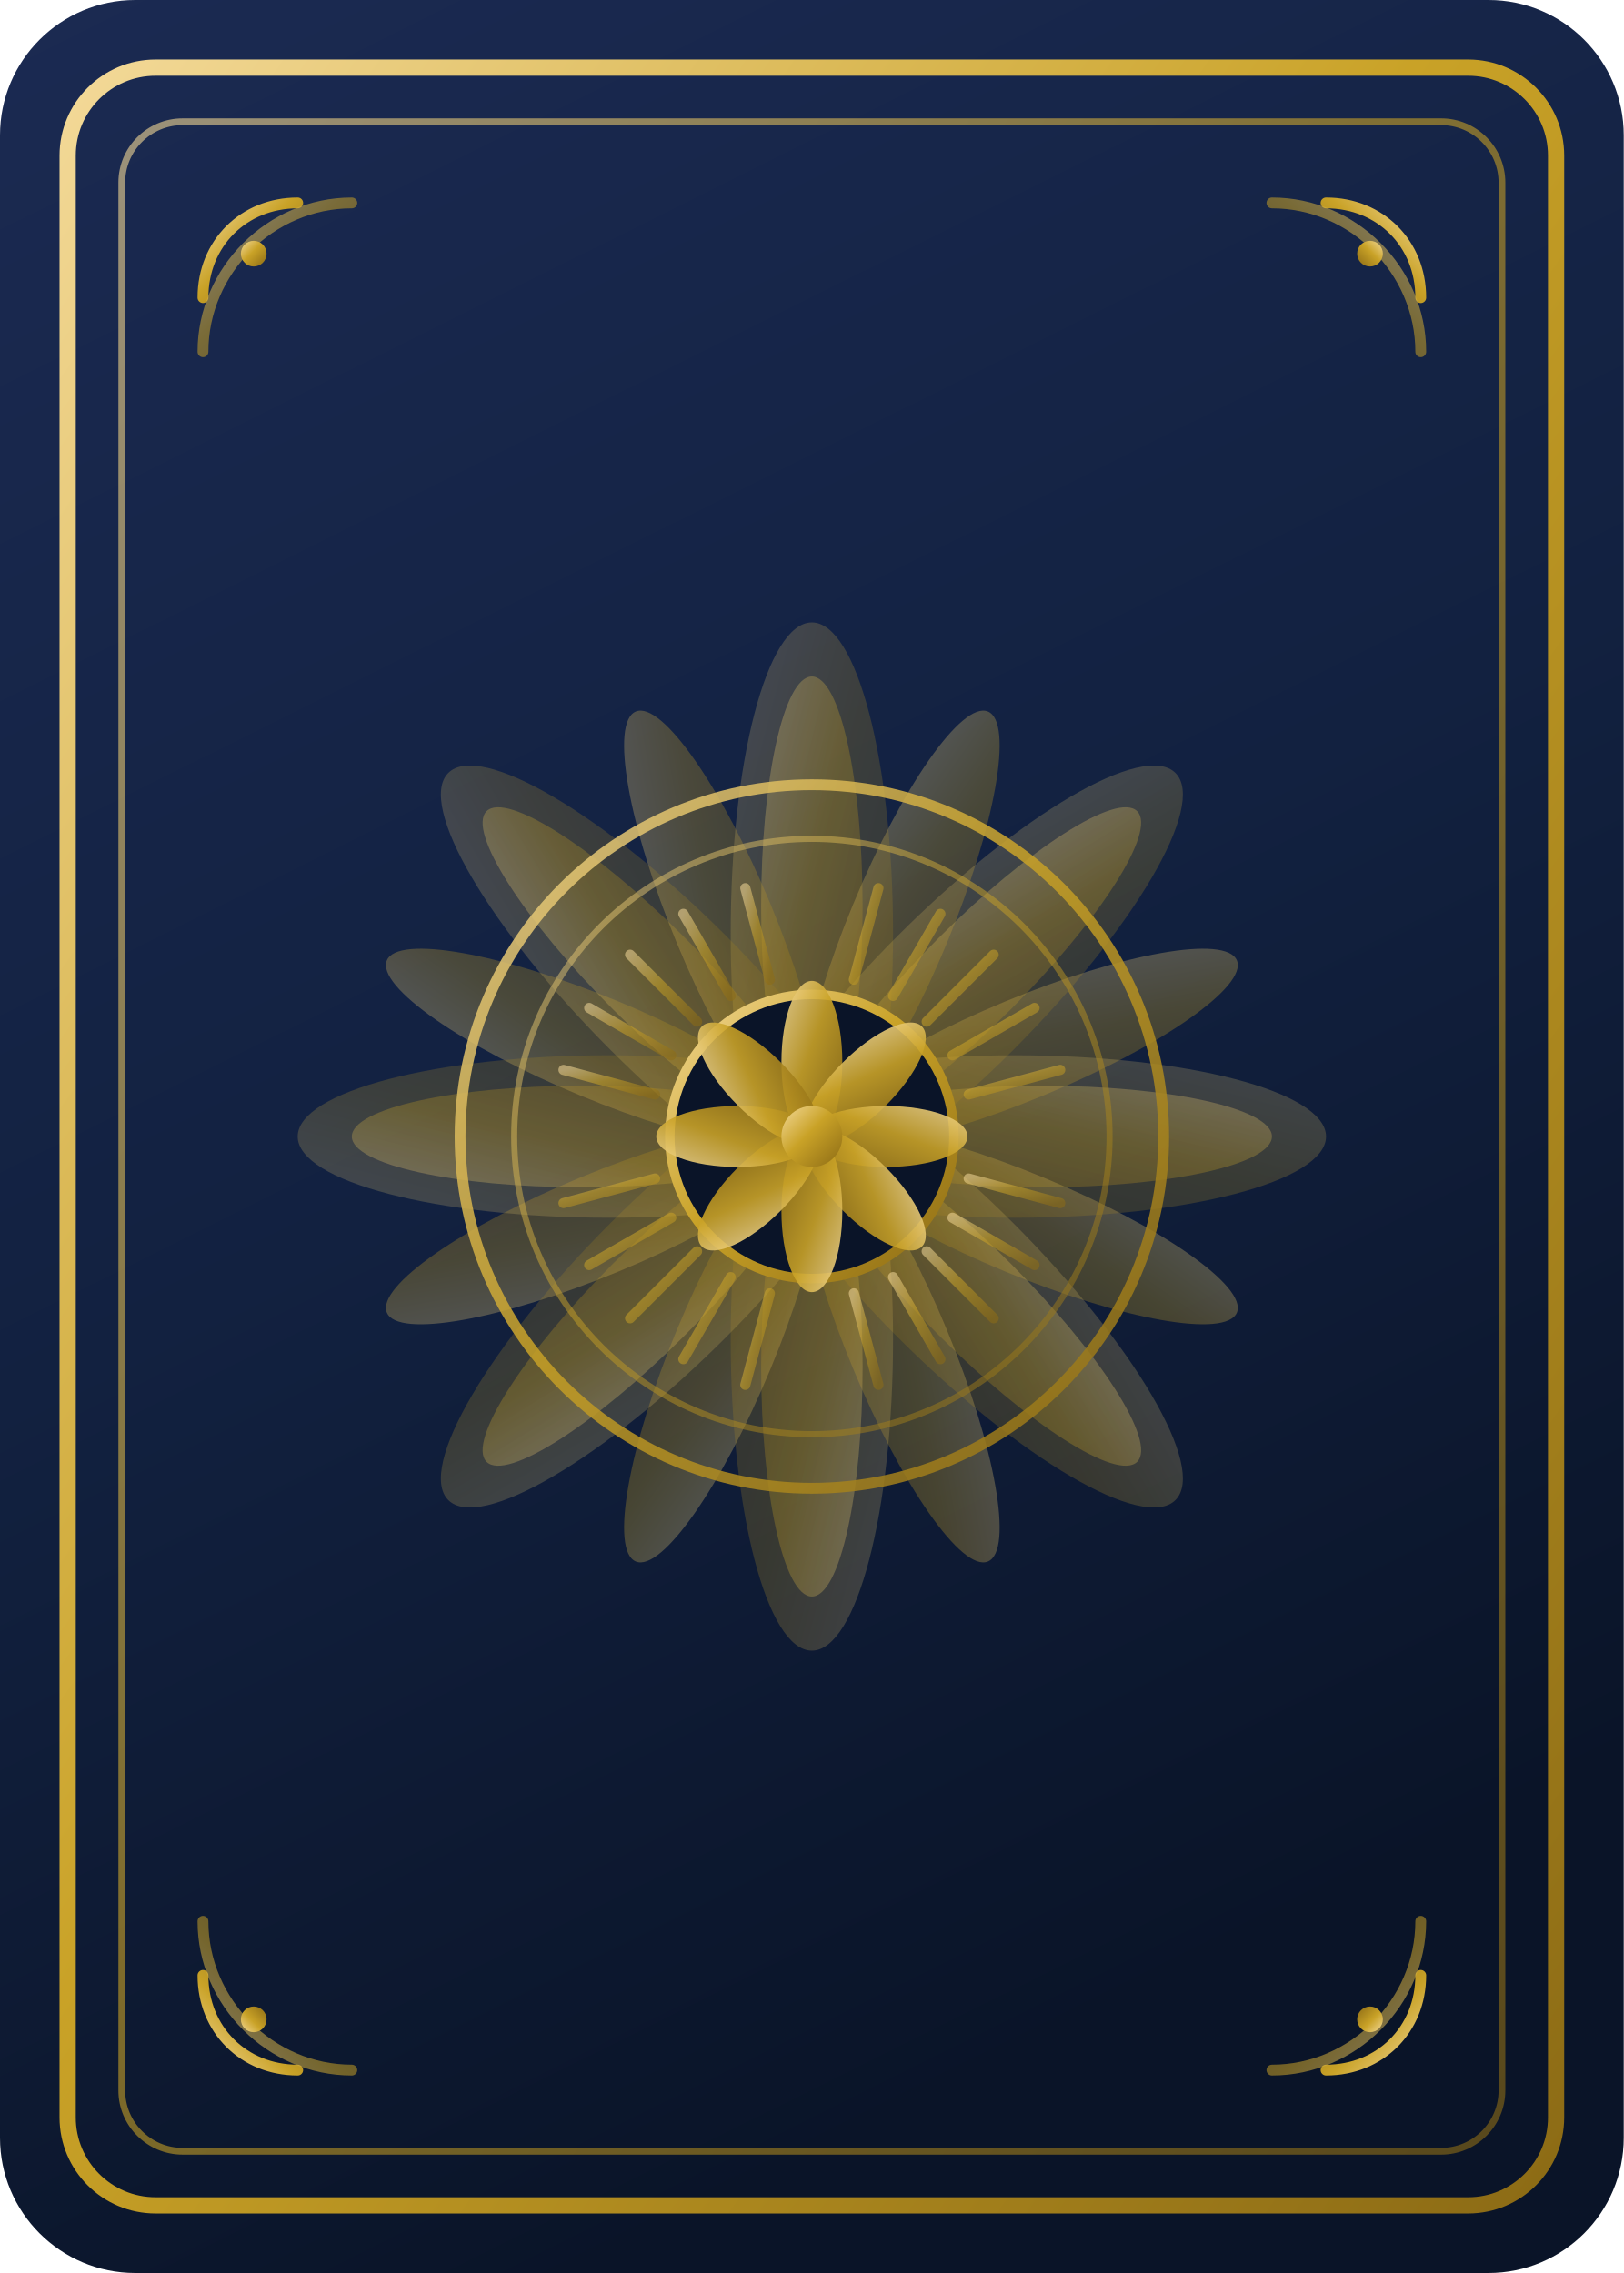
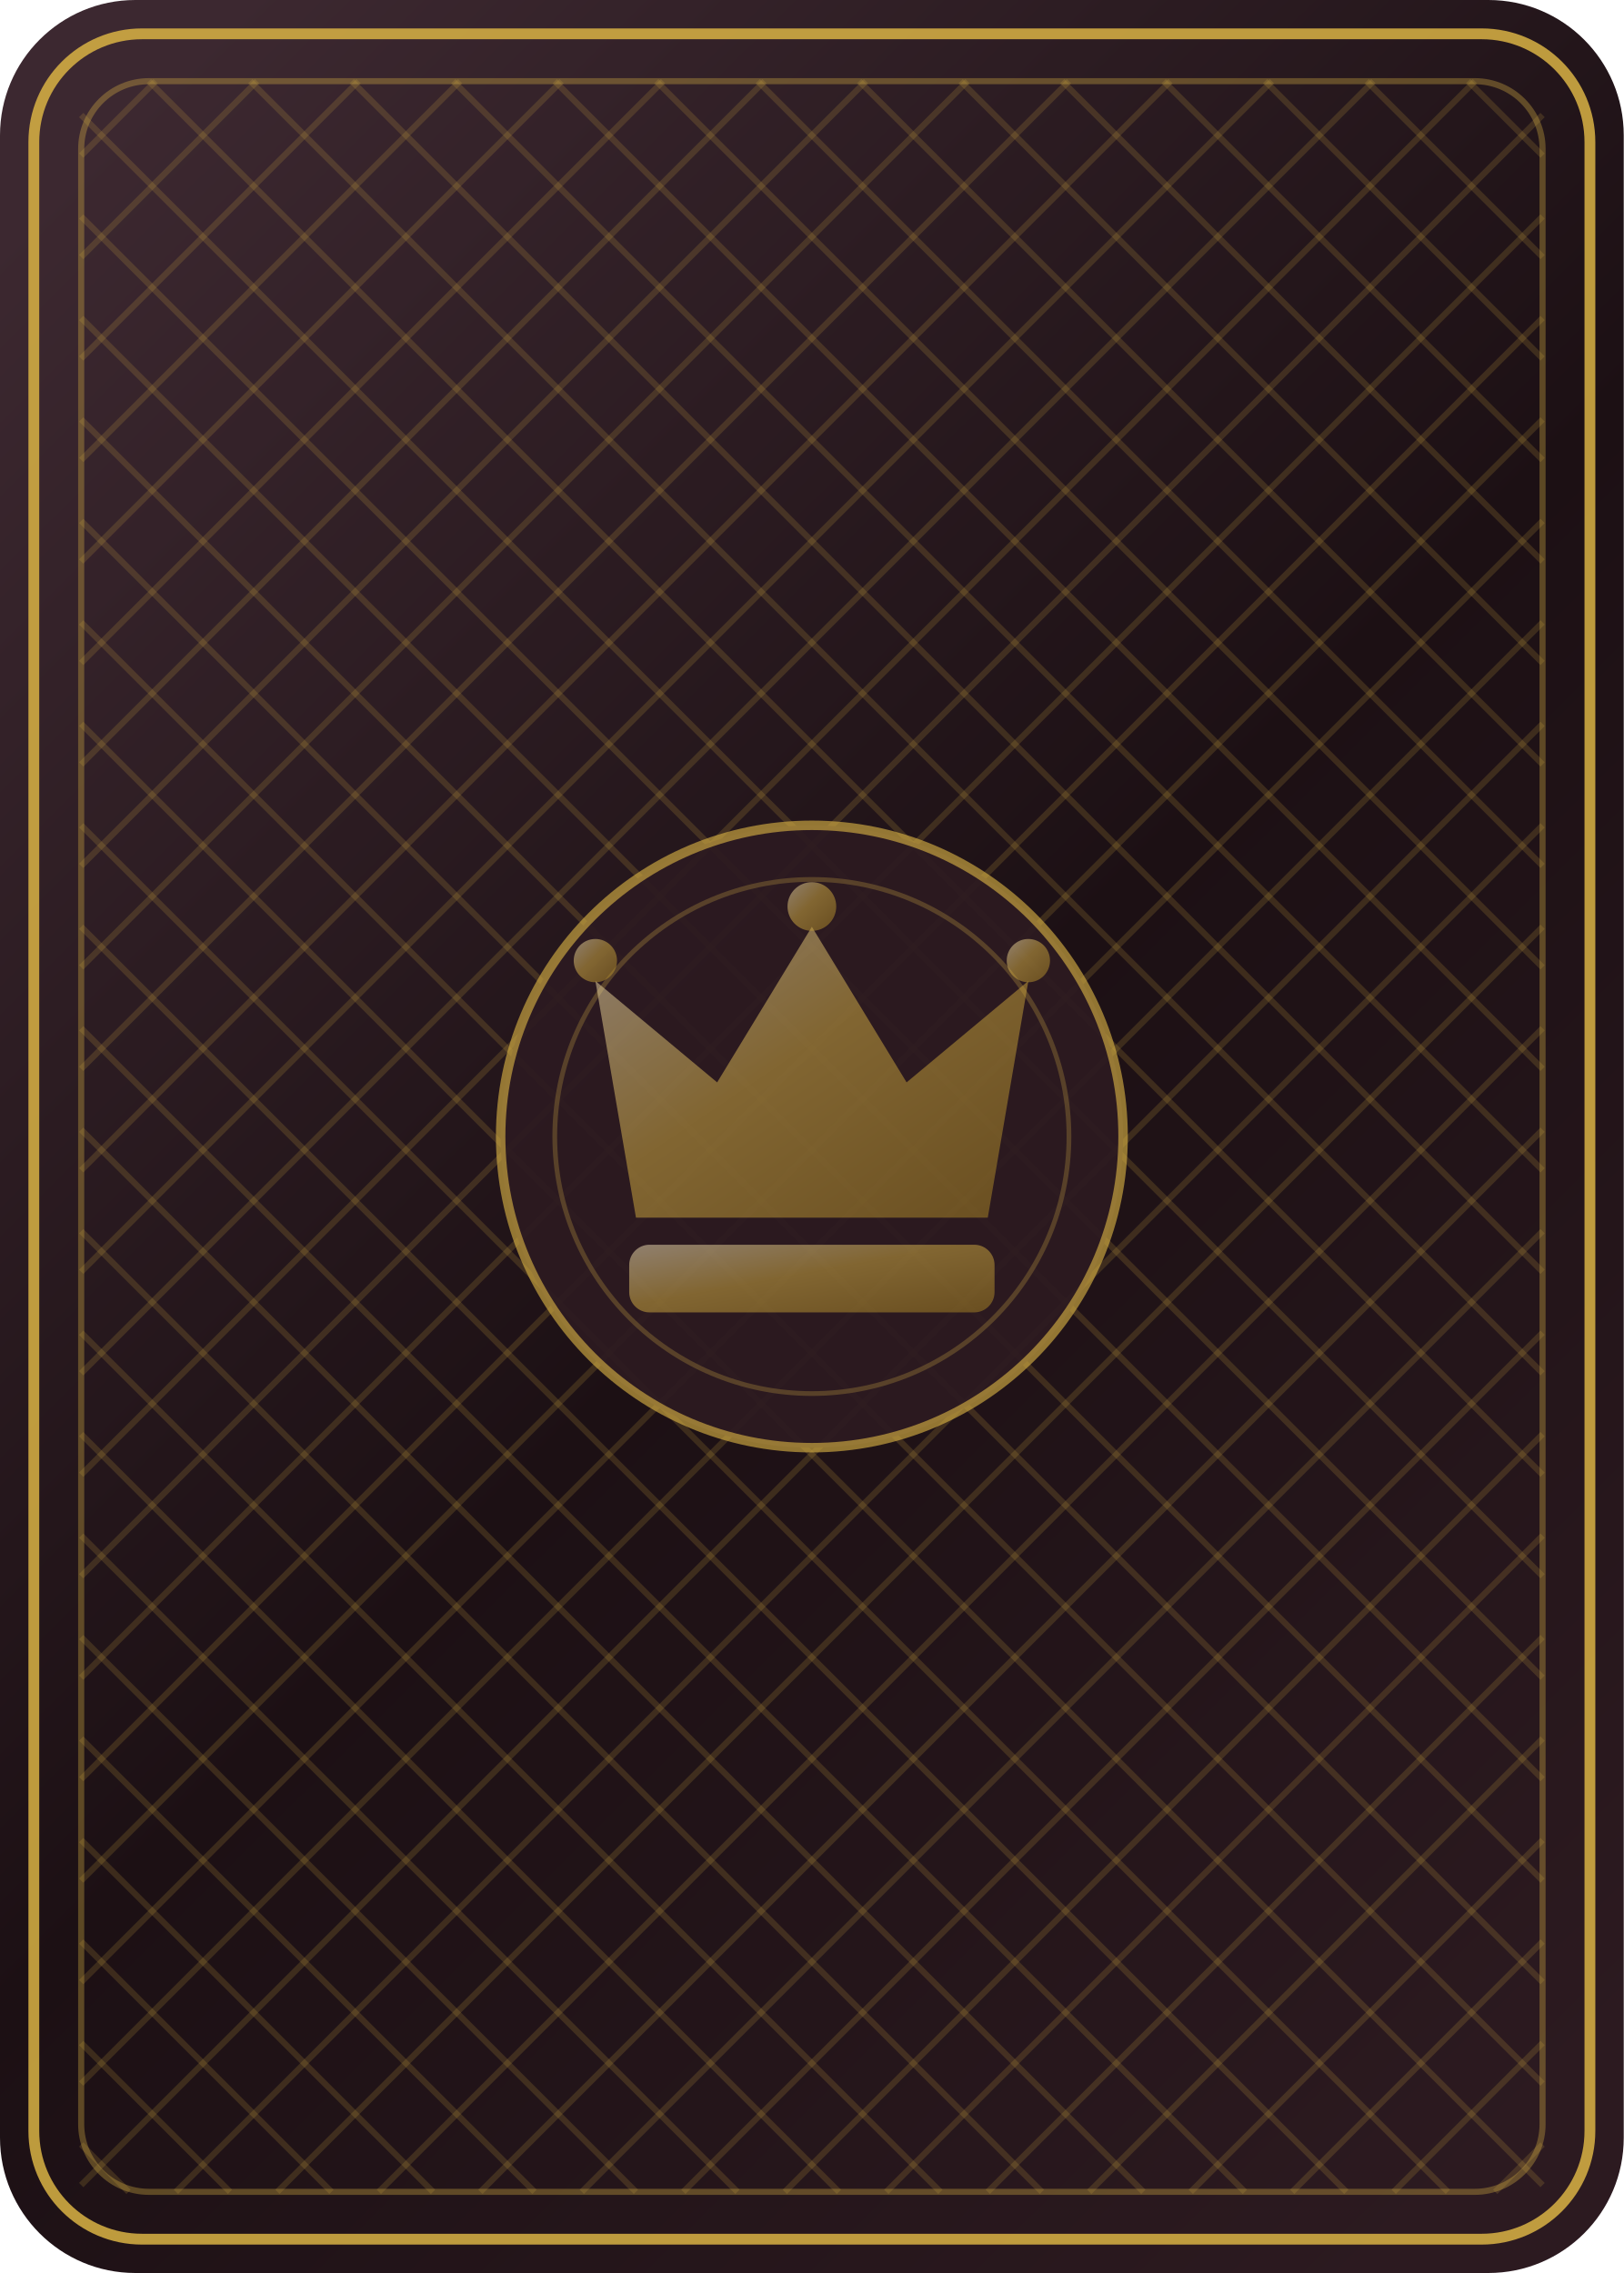
<svg xmlns="http://www.w3.org/2000/svg" viewBox="0 0 240 336" width="240" height="336" role="img" aria-label="Card back">
  <defs>
-     <linearGradient id="felt" x1="0" y1="0" x2="0.35" y2="1">
-       <stop offset="0%" stop-color="#1B2A52" />
-       <stop offset="55%" stop-color="#122140" />
-       <stop offset="100%" stop-color="#0A1428" />
+     <linearGradient id="ink" x1="0.15" y1="0" x2="0.85" y2="1">
+       <stop offset="0%" stop-color="#3C2830" />
+       <stop offset="52%" stop-color="#1C1014" />
+       <stop offset="100%" stop-color="#2C1A20" />
    </linearGradient>
    <linearGradient id="gold" x1="0" y1="0" x2="1" y2="1">
-       <stop offset="0%" stop-color="#F3D998" />
-       <stop offset="45%" stop-color="#C9A227" />
-       <stop offset="100%" stop-color="#8C6B15" />
+       <stop offset="0%" stop-color="#F6E7BE" />
+       <stop offset="45%" stop-color="#D9B345" />
+       <stop offset="100%" stop-color="#A98523" />
    </linearGradient>
  </defs>
-   <rect x="0" y="0" width="240" height="336" rx="20" fill="url(#felt)" />
-   <rect x="10" y="10" width="220" height="316" rx="13" fill="none" stroke="url(#gold)" stroke-width="2.4" />
-   <rect x="18" y="18" width="204" height="300" rx="9" fill="none" stroke="url(#gold)" stroke-width="1" stroke-opacity="0.6" />
-   <g>
-     <ellipse cx="120.00" cy="134.00" rx="7.5" ry="34" fill="url(#gold)" fill-opacity="0.30" transform="rotate(0.00 120.00 168.00)" />
-     <ellipse cx="120.00" cy="134.00" rx="7.5" ry="34" fill="url(#gold)" fill-opacity="0.30" transform="rotate(22.50 120.00 168.00)" />
-     <ellipse cx="120.00" cy="134.00" rx="7.5" ry="34" fill="url(#gold)" fill-opacity="0.30" transform="rotate(45.00 120.00 168.00)" />
-     <ellipse cx="120.00" cy="134.00" rx="7.5" ry="34" fill="url(#gold)" fill-opacity="0.30" transform="rotate(67.50 120.00 168.00)" />
-     <ellipse cx="120.00" cy="134.00" rx="7.5" ry="34" fill="url(#gold)" fill-opacity="0.30" transform="rotate(90.00 120.00 168.00)" />
-     <ellipse cx="120.00" cy="134.00" rx="7.5" ry="34" fill="url(#gold)" fill-opacity="0.30" transform="rotate(112.50 120.00 168.00)" />
-     <ellipse cx="120.00" cy="134.00" rx="7.5" ry="34" fill="url(#gold)" fill-opacity="0.30" transform="rotate(135.00 120.00 168.00)" />
-     <ellipse cx="120.00" cy="134.00" rx="7.5" ry="34" fill="url(#gold)" fill-opacity="0.30" transform="rotate(157.50 120.00 168.00)" />
-     <ellipse cx="120.00" cy="134.00" rx="7.5" ry="34" fill="url(#gold)" fill-opacity="0.30" transform="rotate(180.00 120.00 168.00)" />
-     <ellipse cx="120.00" cy="134.00" rx="7.5" ry="34" fill="url(#gold)" fill-opacity="0.30" transform="rotate(202.50 120.00 168.00)" />
-     <ellipse cx="120.00" cy="134.00" rx="7.5" ry="34" fill="url(#gold)" fill-opacity="0.30" transform="rotate(225.00 120.00 168.00)" />
-     <ellipse cx="120.00" cy="134.00" rx="7.5" ry="34" fill="url(#gold)" fill-opacity="0.30" transform="rotate(247.50 120.00 168.00)" />
-     <ellipse cx="120.00" cy="134.00" rx="7.5" ry="34" fill="url(#gold)" fill-opacity="0.30" transform="rotate(270.00 120.00 168.00)" />
-     <ellipse cx="120.00" cy="134.00" rx="7.5" ry="34" fill="url(#gold)" fill-opacity="0.30" transform="rotate(292.50 120.00 168.00)" />
-     <ellipse cx="120.00" cy="134.00" rx="7.5" ry="34" fill="url(#gold)" fill-opacity="0.30" transform="rotate(315.00 120.00 168.00)" />
-     <ellipse cx="120.00" cy="134.00" rx="7.5" ry="34" fill="url(#gold)" fill-opacity="0.30" transform="rotate(337.50 120.00 168.00)" />
-     <ellipse cx="120.00" cy="138.00" rx="12" ry="46" fill="url(#gold)" fill-opacity="0.22" transform="rotate(0.00 120.00 168.00)" />
-     <ellipse cx="120.00" cy="138.00" rx="12" ry="46" fill="url(#gold)" fill-opacity="0.22" transform="rotate(45.00 120.00 168.00)" />
-     <ellipse cx="120.00" cy="138.00" rx="12" ry="46" fill="url(#gold)" fill-opacity="0.22" transform="rotate(90.00 120.00 168.00)" />
-     <ellipse cx="120.00" cy="138.00" rx="12" ry="46" fill="url(#gold)" fill-opacity="0.22" transform="rotate(135.00 120.00 168.00)" />
-     <ellipse cx="120.00" cy="138.00" rx="12" ry="46" fill="url(#gold)" fill-opacity="0.22" transform="rotate(180.00 120.00 168.00)" />
-     <ellipse cx="120.00" cy="138.00" rx="12" ry="46" fill="url(#gold)" fill-opacity="0.22" transform="rotate(225.00 120.00 168.00)" />
-     <ellipse cx="120.00" cy="138.00" rx="12" ry="46" fill="url(#gold)" fill-opacity="0.22" transform="rotate(270.00 120.00 168.00)" />
-     <ellipse cx="120.00" cy="138.00" rx="12" ry="46" fill="url(#gold)" fill-opacity="0.22" transform="rotate(315.00 120.00 168.00)" />
+   <rect x="0" y="0" width="240" height="336" rx="20" fill="url(#ink)" />
+   <g stroke="#D9B345" stroke-opacity="0.17" stroke-width="0.9">
+     <line x1="217.0" y1="12.0" x2="228.0" y2="23.0" />
+     <line x1="202.0" y1="12.0" x2="228.0" y2="38.0" />
+     <line x1="187.0" y1="12.0" x2="228.0" y2="53.0" />
+     <line x1="172.0" y1="12.0" x2="228.0" y2="68.0" />
+     <line x1="157.0" y1="12.0" x2="228.0" y2="83.0" />
+     <line x1="142.0" y1="12.0" x2="228.0" y2="98.0" />
+     <line x1="127.0" y1="12.0" x2="228.0" y2="113.0" />
+     <line x1="112.0" y1="12.0" x2="228.0" y2="128.0" />
+     <line x1="97.0" y1="12.0" x2="228.0" y2="143.0" />
+     <line x1="82.0" y1="12.0" x2="228.0" y2="158.0" />
+     <line x1="67.0" y1="12.0" x2="228.0" y2="173.0" />
+     <line x1="52.0" y1="12.0" x2="228.0" y2="188.0" />
+     <line x1="37.0" y1="12.0" x2="228.0" y2="203.0" />
+     <line x1="22.0" y1="12.0" x2="228.0" y2="218.0" />
+     <line x1="12.0" y1="17.0" x2="228.0" y2="233.0" />
+     <line x1="12.0" y1="32.0" x2="228.0" y2="248.0" />
+     <line x1="12.0" y1="47.0" x2="228.0" y2="263.0" />
+     <line x1="12.0" y1="62.0" x2="228.0" y2="278.0" />
+     <line x1="12.0" y1="77.0" x2="228.0" y2="293.0" />
+     <line x1="12.0" y1="92.0" x2="228.0" y2="308.0" />
+     <line x1="12.0" y1="107.0" x2="228.0" y2="323.0" />
+     <line x1="12.0" y1="122.0" x2="214.0" y2="324.0" />
+     <line x1="12.0" y1="137.0" x2="199.0" y2="324.0" />
+     <line x1="12.0" y1="152.0" x2="184.0" y2="324.0" />
+     <line x1="12.0" y1="167.0" x2="169.0" y2="324.0" />
+     <line x1="12.0" y1="182.0" x2="154.0" y2="324.0" />
+     <line x1="12.0" y1="197.0" x2="139.0" y2="324.0" />
+     <line x1="12.0" y1="212.0" x2="124.0" y2="324.0" />
+     <line x1="12.0" y1="227.0" x2="109.0" y2="324.0" />
+     <line x1="12.0" y1="242.0" x2="94.0" y2="324.0" />
+     <line x1="12.0" y1="257.0" x2="79.0" y2="324.0" />
+     <line x1="12.0" y1="272.0" x2="64.0" y2="324.0" />
+     <line x1="12.0" y1="287.0" x2="49.0" y2="324.0" />
+     <line x1="12.0" y1="302.0" x2="34.0" y2="324.0" />
+     <line x1="12.0" y1="317.0" x2="19.0" y2="324.0" />
+     <line x1="12.0" y1="23.0" x2="23.0" y2="12.0" />
+     <line x1="12.0" y1="38.0" x2="38.0" y2="12.0" />
+     <line x1="12.0" y1="53.0" x2="53.0" y2="12.0" />
+     <line x1="12.0" y1="68.0" x2="68.0" y2="12.0" />
+     <line x1="12.0" y1="83.0" x2="83.0" y2="12.0" />
+     <line x1="12.0" y1="98.0" x2="98.0" y2="12.0" />
+     <line x1="12.0" y1="113.0" x2="113.0" y2="12.0" />
+     <line x1="12.0" y1="128.0" x2="128.0" y2="12.0" />
+     <line x1="12.0" y1="143.0" x2="143.0" y2="12.0" />
+     <line x1="12.0" y1="158.0" x2="158.0" y2="12.0" />
+     <line x1="12.0" y1="173.0" x2="173.0" y2="12.0" />
+     <line x1="12.0" y1="188.0" x2="188.0" y2="12.0" />
+     <line x1="12.0" y1="203.0" x2="203.0" y2="12.0" />
+     <line x1="12.0" y1="218.0" x2="218.0" y2="12.0" />
+     <line x1="12.0" y1="233.0" x2="228.0" y2="17.0" />
+     <line x1="12.0" y1="248.0" x2="228.0" y2="32.0" />
+     <line x1="12.0" y1="263.0" x2="228.0" y2="47.0" />
+     <line x1="12.0" y1="278.0" x2="228.0" y2="62.0" />
+     <line x1="12.0" y1="293.0" x2="228.0" y2="77.0" />
+     <line x1="12.0" y1="308.0" x2="228.0" y2="92.0" />
+     <line x1="12.0" y1="323.0" x2="228.0" y2="107.0" />
+     <line x1="26.0" y1="324.0" x2="228.0" y2="122.0" />
+     <line x1="41.0" y1="324.0" x2="228.0" y2="137.0" />
+     <line x1="56.0" y1="324.0" x2="228.0" y2="152.0" />
+     <line x1="71.0" y1="324.0" x2="228.0" y2="167.0" />
+     <line x1="86.0" y1="324.0" x2="228.0" y2="182.0" />
+     <line x1="101.0" y1="324.0" x2="228.0" y2="197.0" />
+     <line x1="116.0" y1="324.0" x2="228.0" y2="212.0" />
+     <line x1="131.0" y1="324.0" x2="228.0" y2="227.0" />
+     <line x1="146.0" y1="324.0" x2="228.0" y2="242.0" />
+     <line x1="161.0" y1="324.0" x2="228.0" y2="257.0" />
+     <line x1="176.0" y1="324.0" x2="228.0" y2="272.0" />
+     <line x1="191.0" y1="324.0" x2="228.0" y2="287.0" />
+     <line x1="206.0" y1="324.0" x2="228.0" y2="302.0" />
+     <line x1="221.0" y1="324.0" x2="228.0" y2="317.0" />
  </g>
-   <circle cx="120" cy="168" r="52" fill="none" stroke="url(#gold)" stroke-width="1.6" stroke-opacity="0.85" />
-   <circle cx="120" cy="168" r="44" fill="none" stroke="url(#gold)" stroke-width="0.9" stroke-opacity="0.5" />
-   <g>
-     <line x1="120.00" y1="144.00" x2="120.00" y2="130.00" stroke="url(#gold)" stroke-opacity="0.55" stroke-width="1.5" stroke-linecap="round" />
-     <line x1="126.21" y1="144.82" x2="129.84" y2="131.29" stroke="url(#gold)" stroke-opacity="0.55" stroke-width="1.5" stroke-linecap="round" />
-     <line x1="132.00" y1="147.22" x2="139.00" y2="135.09" stroke="url(#gold)" stroke-opacity="0.55" stroke-width="1.5" stroke-linecap="round" />
-     <line x1="136.97" y1="151.03" x2="146.87" y2="141.13" stroke="url(#gold)" stroke-opacity="0.55" stroke-width="1.5" stroke-linecap="round" />
-     <line x1="140.78" y1="156.00" x2="152.91" y2="149.00" stroke="url(#gold)" stroke-opacity="0.55" stroke-width="1.5" stroke-linecap="round" />
-     <line x1="143.18" y1="161.79" x2="156.71" y2="158.16" stroke="url(#gold)" stroke-opacity="0.55" stroke-width="1.5" stroke-linecap="round" />
-     <line x1="144.00" y1="168.00" x2="158.00" y2="168.00" stroke="url(#gold)" stroke-opacity="0.55" stroke-width="1.5" stroke-linecap="round" />
-     <line x1="143.18" y1="174.21" x2="156.71" y2="177.84" stroke="url(#gold)" stroke-opacity="0.55" stroke-width="1.5" stroke-linecap="round" />
-     <line x1="140.78" y1="180.00" x2="152.91" y2="187.00" stroke="url(#gold)" stroke-opacity="0.55" stroke-width="1.5" stroke-linecap="round" />
-     <line x1="136.97" y1="184.97" x2="146.87" y2="194.87" stroke="url(#gold)" stroke-opacity="0.55" stroke-width="1.5" stroke-linecap="round" />
-     <line x1="132.00" y1="188.78" x2="139.00" y2="200.91" stroke="url(#gold)" stroke-opacity="0.55" stroke-width="1.5" stroke-linecap="round" />
-     <line x1="126.21" y1="191.18" x2="129.84" y2="204.71" stroke="url(#gold)" stroke-opacity="0.55" stroke-width="1.5" stroke-linecap="round" />
-     <line x1="120.00" y1="192.00" x2="120.00" y2="206.00" stroke="url(#gold)" stroke-opacity="0.55" stroke-width="1.5" stroke-linecap="round" />
-     <line x1="113.79" y1="191.18" x2="110.16" y2="204.71" stroke="url(#gold)" stroke-opacity="0.55" stroke-width="1.5" stroke-linecap="round" />
-     <line x1="108.00" y1="188.78" x2="101.00" y2="200.91" stroke="url(#gold)" stroke-opacity="0.55" stroke-width="1.5" stroke-linecap="round" />
-     <line x1="103.03" y1="184.97" x2="93.13" y2="194.87" stroke="url(#gold)" stroke-opacity="0.55" stroke-width="1.5" stroke-linecap="round" />
-     <line x1="99.22" y1="180.00" x2="87.09" y2="187.00" stroke="url(#gold)" stroke-opacity="0.55" stroke-width="1.5" stroke-linecap="round" />
-     <line x1="96.82" y1="174.21" x2="83.29" y2="177.84" stroke="url(#gold)" stroke-opacity="0.55" stroke-width="1.5" stroke-linecap="round" />
-     <line x1="96.00" y1="168.00" x2="82.00" y2="168.00" stroke="url(#gold)" stroke-opacity="0.55" stroke-width="1.5" stroke-linecap="round" />
-     <line x1="96.82" y1="161.79" x2="83.29" y2="158.16" stroke="url(#gold)" stroke-opacity="0.55" stroke-width="1.5" stroke-linecap="round" />
-     <line x1="99.22" y1="156.00" x2="87.09" y2="149.00" stroke="url(#gold)" stroke-opacity="0.55" stroke-width="1.5" stroke-linecap="round" />
-     <line x1="103.03" y1="151.03" x2="93.13" y2="141.13" stroke="url(#gold)" stroke-opacity="0.55" stroke-width="1.5" stroke-linecap="round" />
-     <line x1="108.00" y1="147.22" x2="101.00" y2="135.09" stroke="url(#gold)" stroke-opacity="0.55" stroke-width="1.5" stroke-linecap="round" />
-     <line x1="113.79" y1="144.82" x2="110.16" y2="131.29" stroke="url(#gold)" stroke-opacity="0.55" stroke-width="1.5" stroke-linecap="round" />
-   </g>
-   <circle cx="120" cy="168" r="21" fill="#0A1428" stroke="url(#gold)" stroke-width="1.4" />
-   <ellipse cx="120.00" cy="157.00" rx="4.5" ry="12" fill="url(#gold)" fill-opacity="0.9" transform="rotate(0.00 120.00 168.00)" />
-   <ellipse cx="120.00" cy="157.00" rx="4.5" ry="12" fill="url(#gold)" fill-opacity="0.9" transform="rotate(45.00 120.00 168.00)" />
-   <ellipse cx="120.00" cy="157.00" rx="4.5" ry="12" fill="url(#gold)" fill-opacity="0.9" transform="rotate(90.00 120.00 168.00)" />
-   <ellipse cx="120.00" cy="157.00" rx="4.5" ry="12" fill="url(#gold)" fill-opacity="0.9" transform="rotate(135.00 120.00 168.00)" />
-   <ellipse cx="120.00" cy="157.00" rx="4.5" ry="12" fill="url(#gold)" fill-opacity="0.9" transform="rotate(180.00 120.00 168.00)" />
-   <ellipse cx="120.00" cy="157.00" rx="4.5" ry="12" fill="url(#gold)" fill-opacity="0.9" transform="rotate(225.00 120.00 168.00)" />
-   <ellipse cx="120.00" cy="157.00" rx="4.5" ry="12" fill="url(#gold)" fill-opacity="0.9" transform="rotate(270.00 120.00 168.00)" />
-   <ellipse cx="120.00" cy="157.00" rx="4.5" ry="12" fill="url(#gold)" fill-opacity="0.9" transform="rotate(315.00 120.00 168.00)" />
-   <circle cx="120" cy="168" r="4.5" fill="url(#gold)" />
-   <g transform="translate(30 30) scale(1 1)" fill="none" stroke="url(#gold)" stroke-width="1.6" stroke-linecap="round">
-     <path d="M0 14 C 0 6, 6 0, 14 0" />
-     <path d="M0 22 C 0 10, 10 0, 22 0" stroke-opacity="0.55" />
-     <circle cx="7.5" cy="7.5" r="1.9" fill="url(#gold)" stroke="none" />
-   </g>
-   <g transform="translate(210.0 30) scale(-1 1)" fill="none" stroke="url(#gold)" stroke-width="1.6" stroke-linecap="round">
-     <path d="M0 14 C 0 6, 6 0, 14 0" />
-     <path d="M0 22 C 0 10, 10 0, 22 0" stroke-opacity="0.55" />
-     <circle cx="7.5" cy="7.5" r="1.9" fill="url(#gold)" stroke="none" />
-   </g>
-   <g transform="translate(30 306.0) scale(1 -1)" fill="none" stroke="url(#gold)" stroke-width="1.6" stroke-linecap="round">
-     <path d="M0 14 C 0 6, 6 0, 14 0" />
-     <path d="M0 22 C 0 10, 10 0, 22 0" stroke-opacity="0.55" />
-     <circle cx="7.5" cy="7.5" r="1.9" fill="url(#gold)" stroke="none" />
-   </g>
-   <g transform="translate(210.0 306.0) scale(-1 -1)" fill="none" stroke="url(#gold)" stroke-width="1.6" stroke-linecap="round">
-     <path d="M0 14 C 0 6, 6 0, 14 0" />
-     <path d="M0 22 C 0 10, 10 0, 22 0" stroke-opacity="0.55" />
-     <circle cx="7.5" cy="7.5" r="1.9" fill="url(#gold)" stroke="none" />
+   <rect x="5" y="5" width="230" height="326" rx="16" fill="none" stroke="#D9B345" stroke-opacity="0.85" stroke-width="1.6" />
+   <rect x="12" y="12" width="216" height="312" rx="10" fill="none" stroke="#D9B345" stroke-opacity="0.34" stroke-width="0.9" />
+   <circle cx="120" cy="168" r="46" fill="#2C1A20" fill-opacity="0.94" stroke="#D9B345" stroke-opacity="0.62" stroke-width="1.4" />
+   <circle cx="120" cy="168" r="38" fill="none" stroke="#D9B345" stroke-opacity="0.26" stroke-width="0.7" />
+   <g fill="url(#gold)" fill-opacity="0.5">
+     <path d="M94 180 L88 145 L106 160 L120 137 L134 160 L152 145 L146 180 Z" />
+     <rect x="93" y="184" width="54" height="10" rx="3" />
+     <circle cx="88" cy="142" r="3.2" />
+     <circle cx="120" cy="134" r="3.6" />
+     <circle cx="152" cy="142" r="3.2" />
  </g>
</svg>
